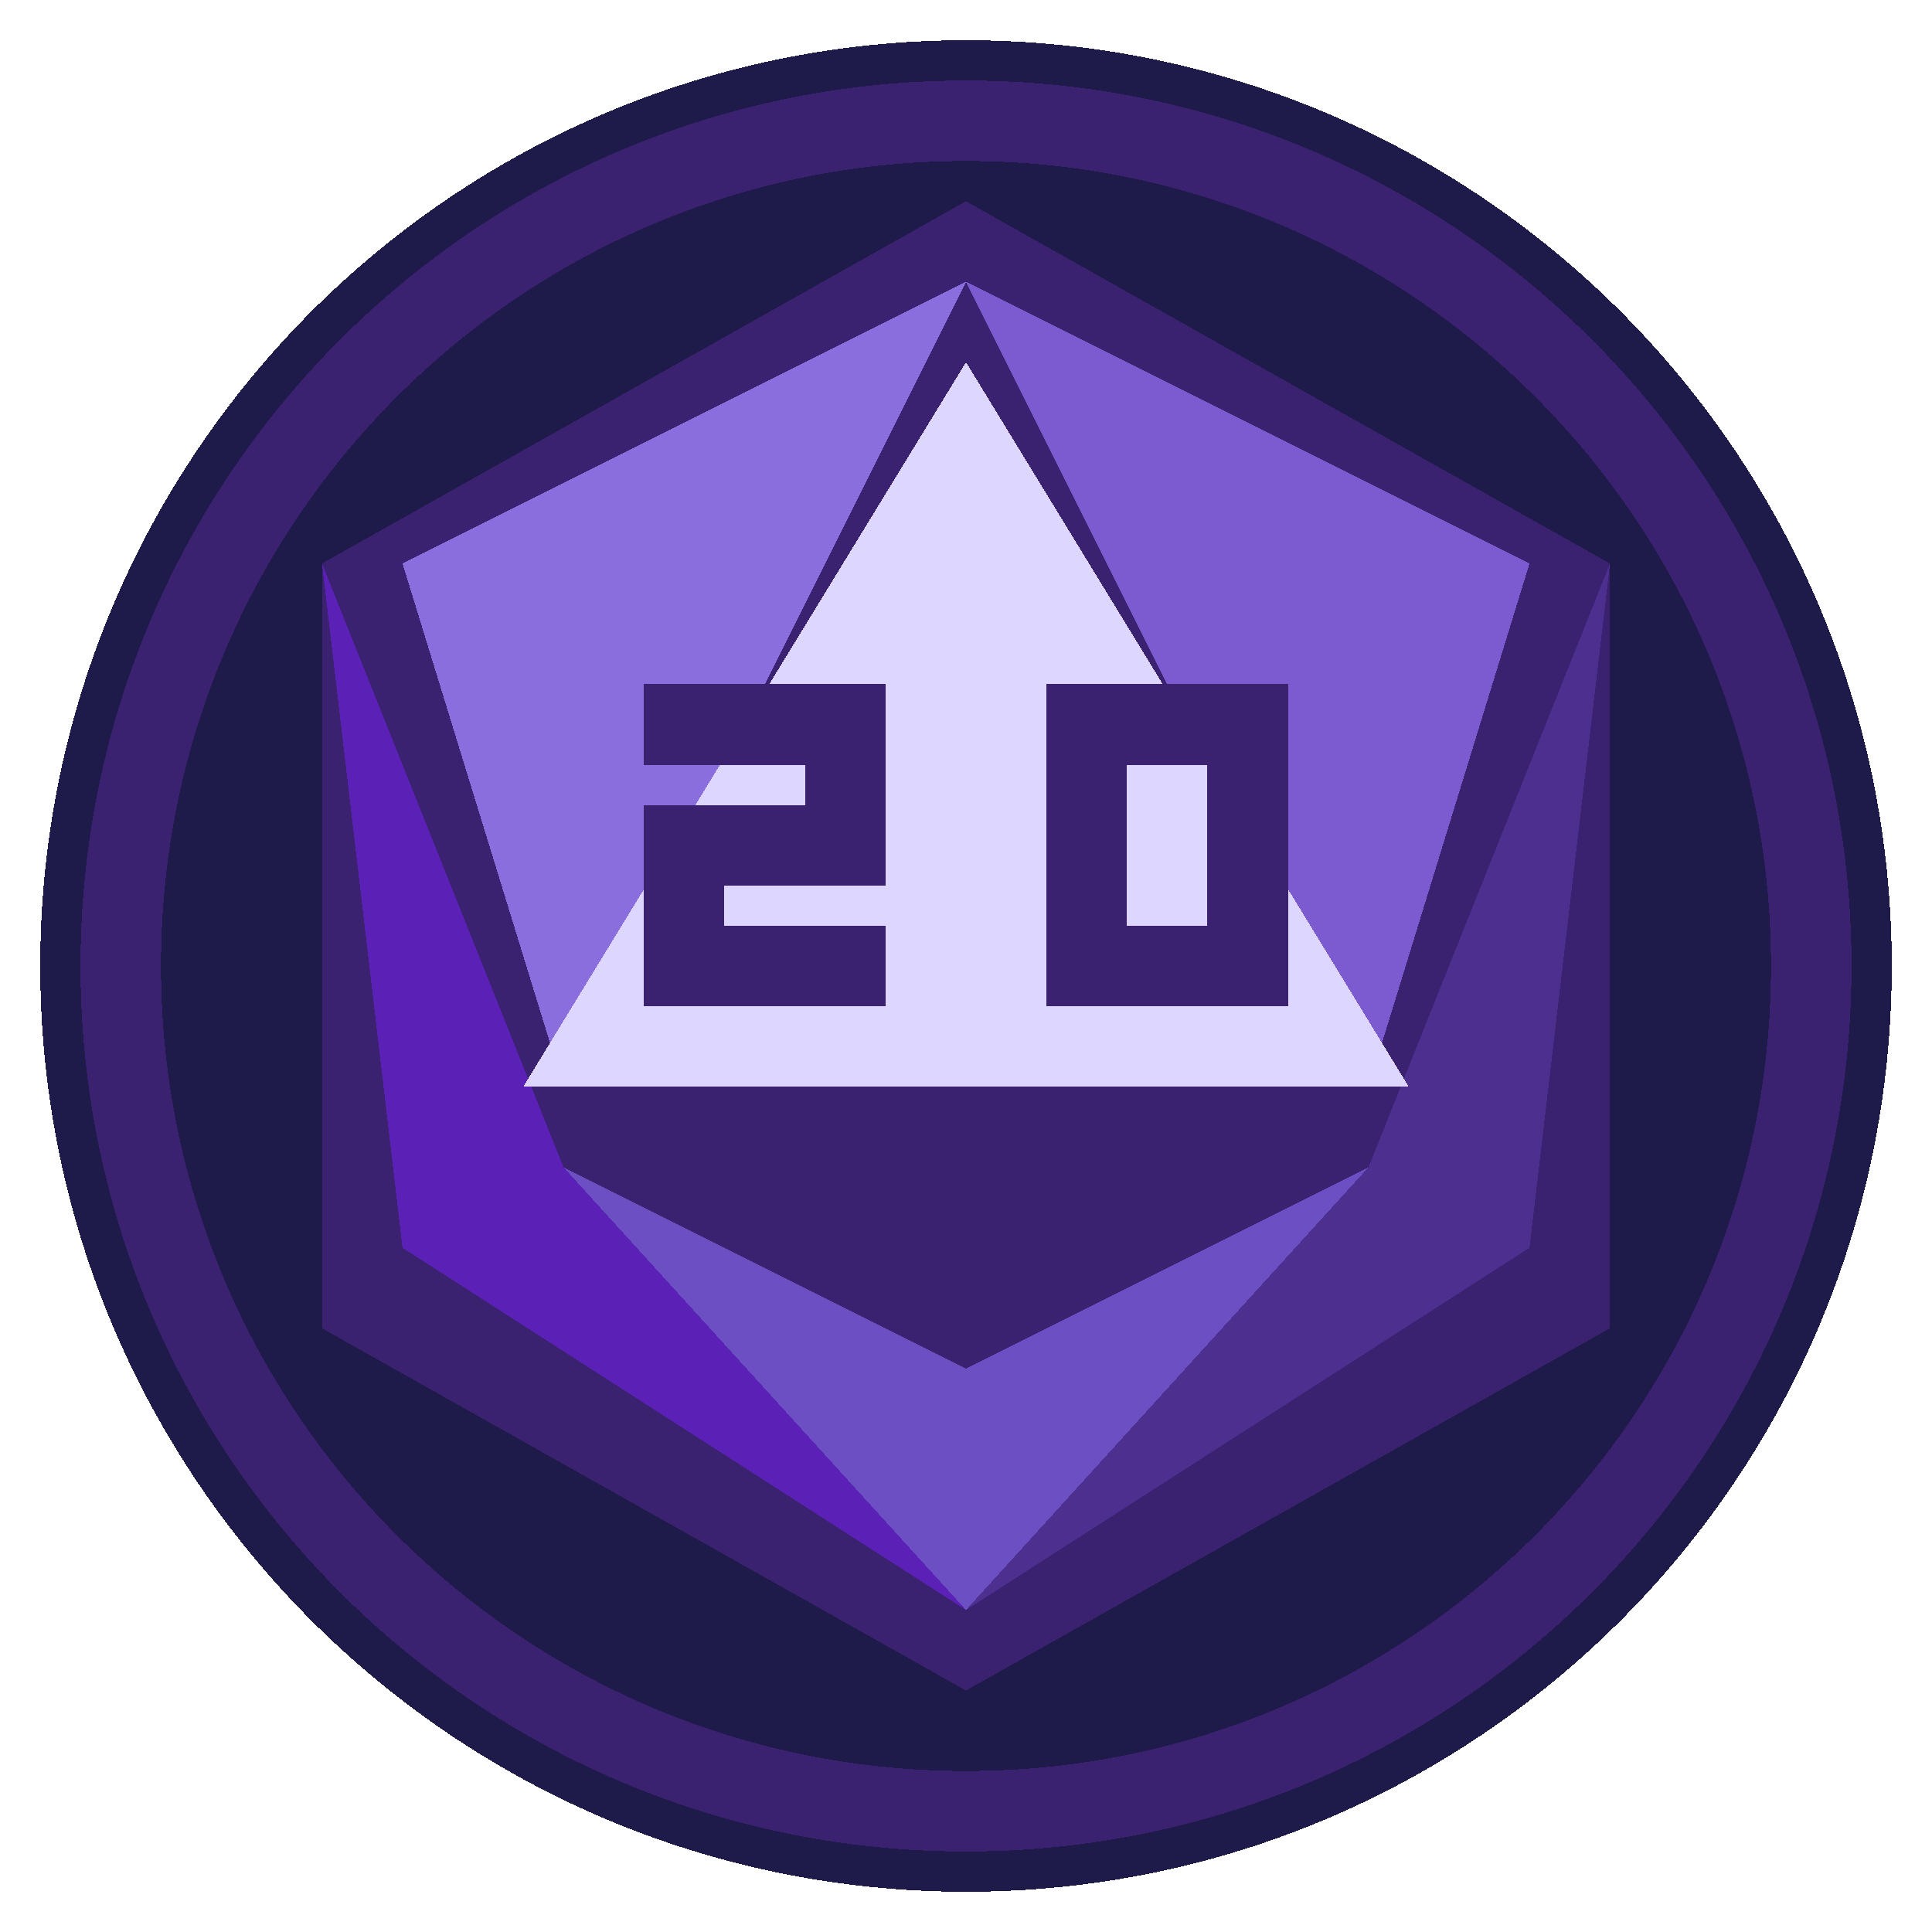
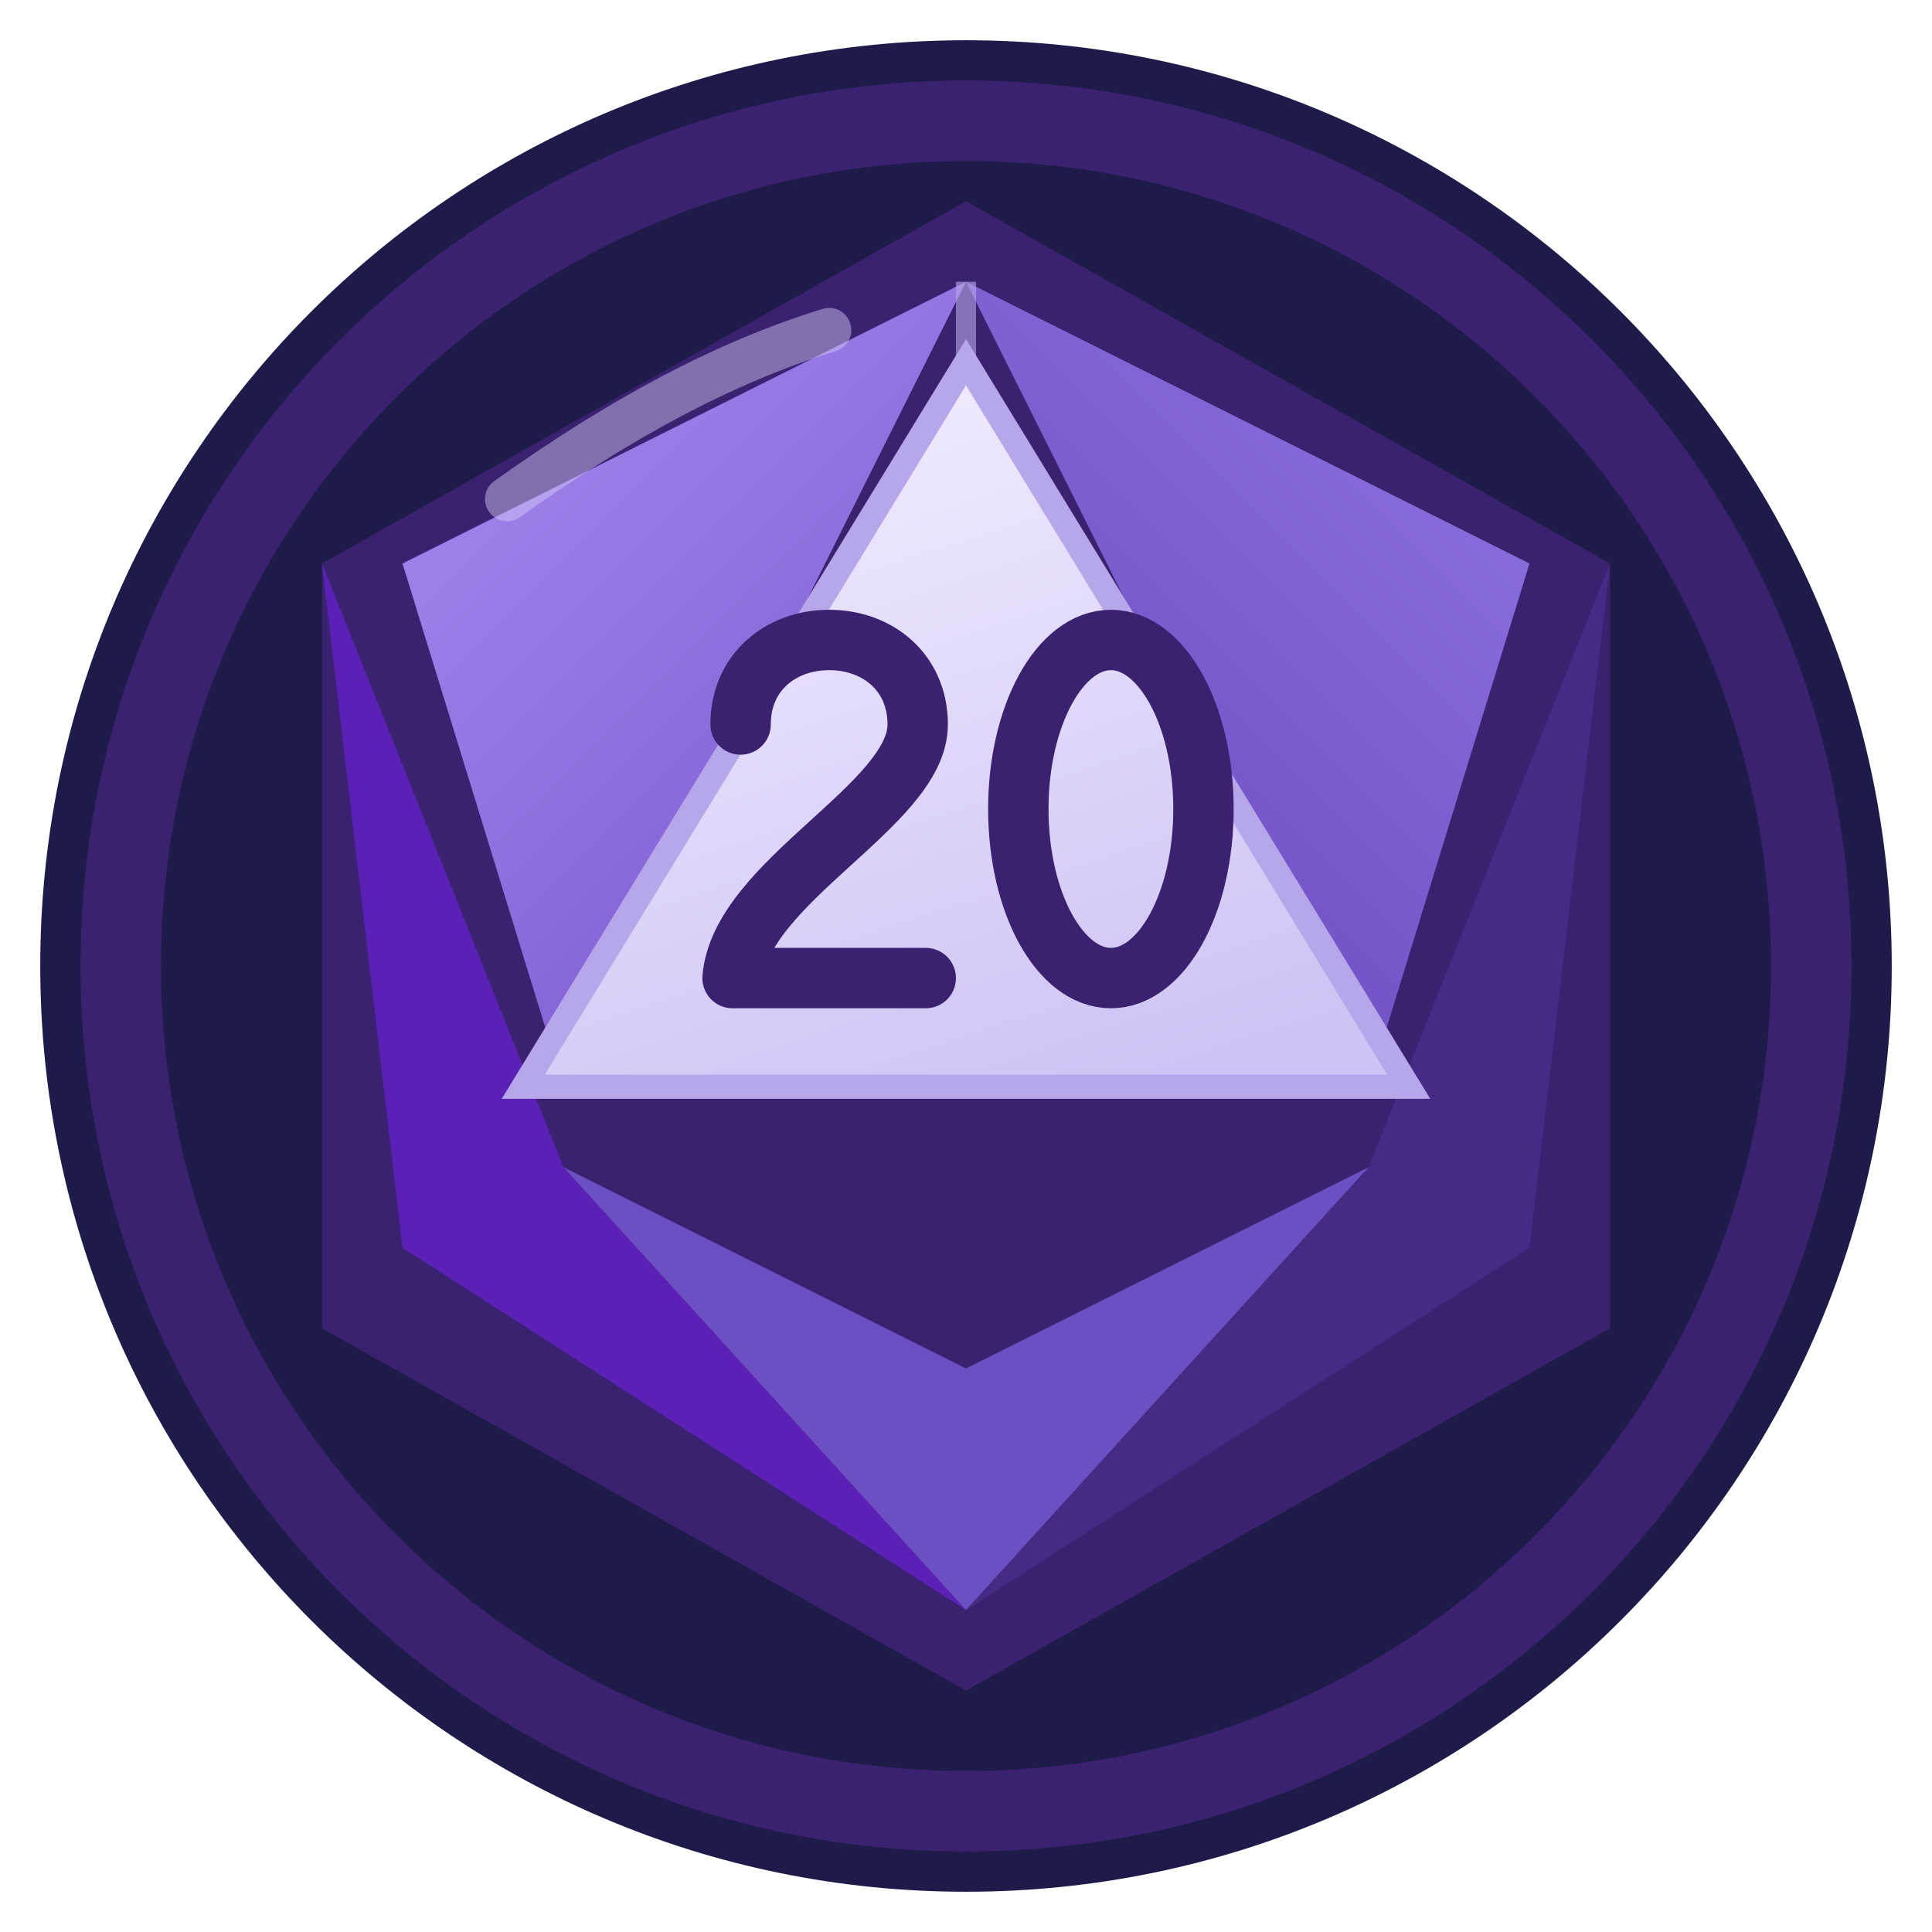
- <svg xmlns="http://www.w3.org/2000/svg" viewBox="0 0 48 48" width="48" height="48" shape-rendering="crispEdges" role="presentation">
+ <svg xmlns="http://www.w3.org/2000/svg" viewBox="0 0 48 48" width="48" height="48" role="presentation">
+   <defs>
+     <linearGradient id="upA" x1="0" y1="0" x2=".7" y2="1">
+       <stop offset="0%" stop-color="#A98CF0" />
+       <stop offset="100%" stop-color="#7B5AD0" />
+     </linearGradient>
+     <linearGradient id="upB" x1="1" y1="0" x2=".3" y2="1">
+       <stop offset="0%" stop-color="#9276E2" />
+       <stop offset="100%" stop-color="#6A4AC0" />
+     </linearGradient>
+     <linearGradient id="face" x1=".3" y1="0" x2=".7" y2="1">
+       <stop offset="0%" stop-color="#F2EEFF" />
+       <stop offset="100%" stop-color="#CFC2F5" />
+     </linearGradient>
+   </defs>
  <circle cx="24" cy="24" r="23" fill="#1E1B4B" />
  <circle cx="24" cy="24" r="21" fill="none" stroke="#3A2270" stroke-width="2" />
  <path d="M24 5 L40 14 L40 33 L24 42 L8 33 L8 14 Z" fill="#3A2270" />
  <path d="M8 14 L14 29 L24 40 L10 31 Z" fill="#5B21B6" />
-   <path d="M40 14 L34 29 L24 40 L38 31 Z" fill="#4C2F8F" />
+   <path d="M40 14 L34 29 L24 40 L38 31 Z" fill="#452B85" />
  <path d="M14 29 L24 40 L34 29 L24 34 Z" fill="#6D4FC4" />
-   <path d="M24 7 L10 14 L14 27 Z" fill="#8B6EDE" />
-   <path d="M24 7 L38 14 L34 27 Z" fill="#7C5BD0" />
-   <path d="M24 9 L35 27 L13 27 Z" fill="#DDD6FE" />
-   <g fill="#3A2270">
-     <rect x="16" y="17" width="6" height="2" />
-     <rect x="20" y="17" width="2" height="4" />
-     <rect x="16" y="20" width="6" height="2" />
-     <rect x="16" y="20" width="2" height="5" />
-     <rect x="16" y="23" width="6" height="2" />
-     <rect x="26" y="17" width="6" height="2" />
-     <rect x="26" y="17" width="2" height="8" />
-     <rect x="30" y="17" width="2" height="8" />
-     <rect x="26" y="23" width="6" height="2" />
+   <path d="M24 7 L10 14 L14 27 Z" fill="url(#upA)" />
+   <path d="M24 7 L38 14 L34 27 Z" fill="url(#upB)" />
+   <path d="M24 9 L35 27 L13 27 Z" fill="url(#face)" />
+   <path d="M24 9 L35 27 L13 27 Z" fill="none" stroke="#B8A6EA" stroke-width=".6" />
+   <path d="M24 7 L24 9" stroke="#B8A6EA" stroke-width=".5" opacity=".6" />
+   <g fill="none" stroke="#3A2270" stroke-width="1.5" stroke-linecap="round" stroke-linejoin="round">
+     <path d="M18.4 18 C18.4 16.7 19.4 15.9 20.6 15.9 C21.8 15.9 22.8 16.7 22.8 18              C22.8 20 18.4 21.9 18.2 24.3 L23 24.3" />
+     <ellipse cx="27.6" cy="20.1" rx="2.3" ry="4.2" />
  </g>
+   <path d="M12.6 12.4 C15.4 10.4 18 9 20.6 8.2" fill="none" stroke="#D8CCFA" stroke-width="1.1" stroke-linecap="round" opacity=".45" />
</svg>
